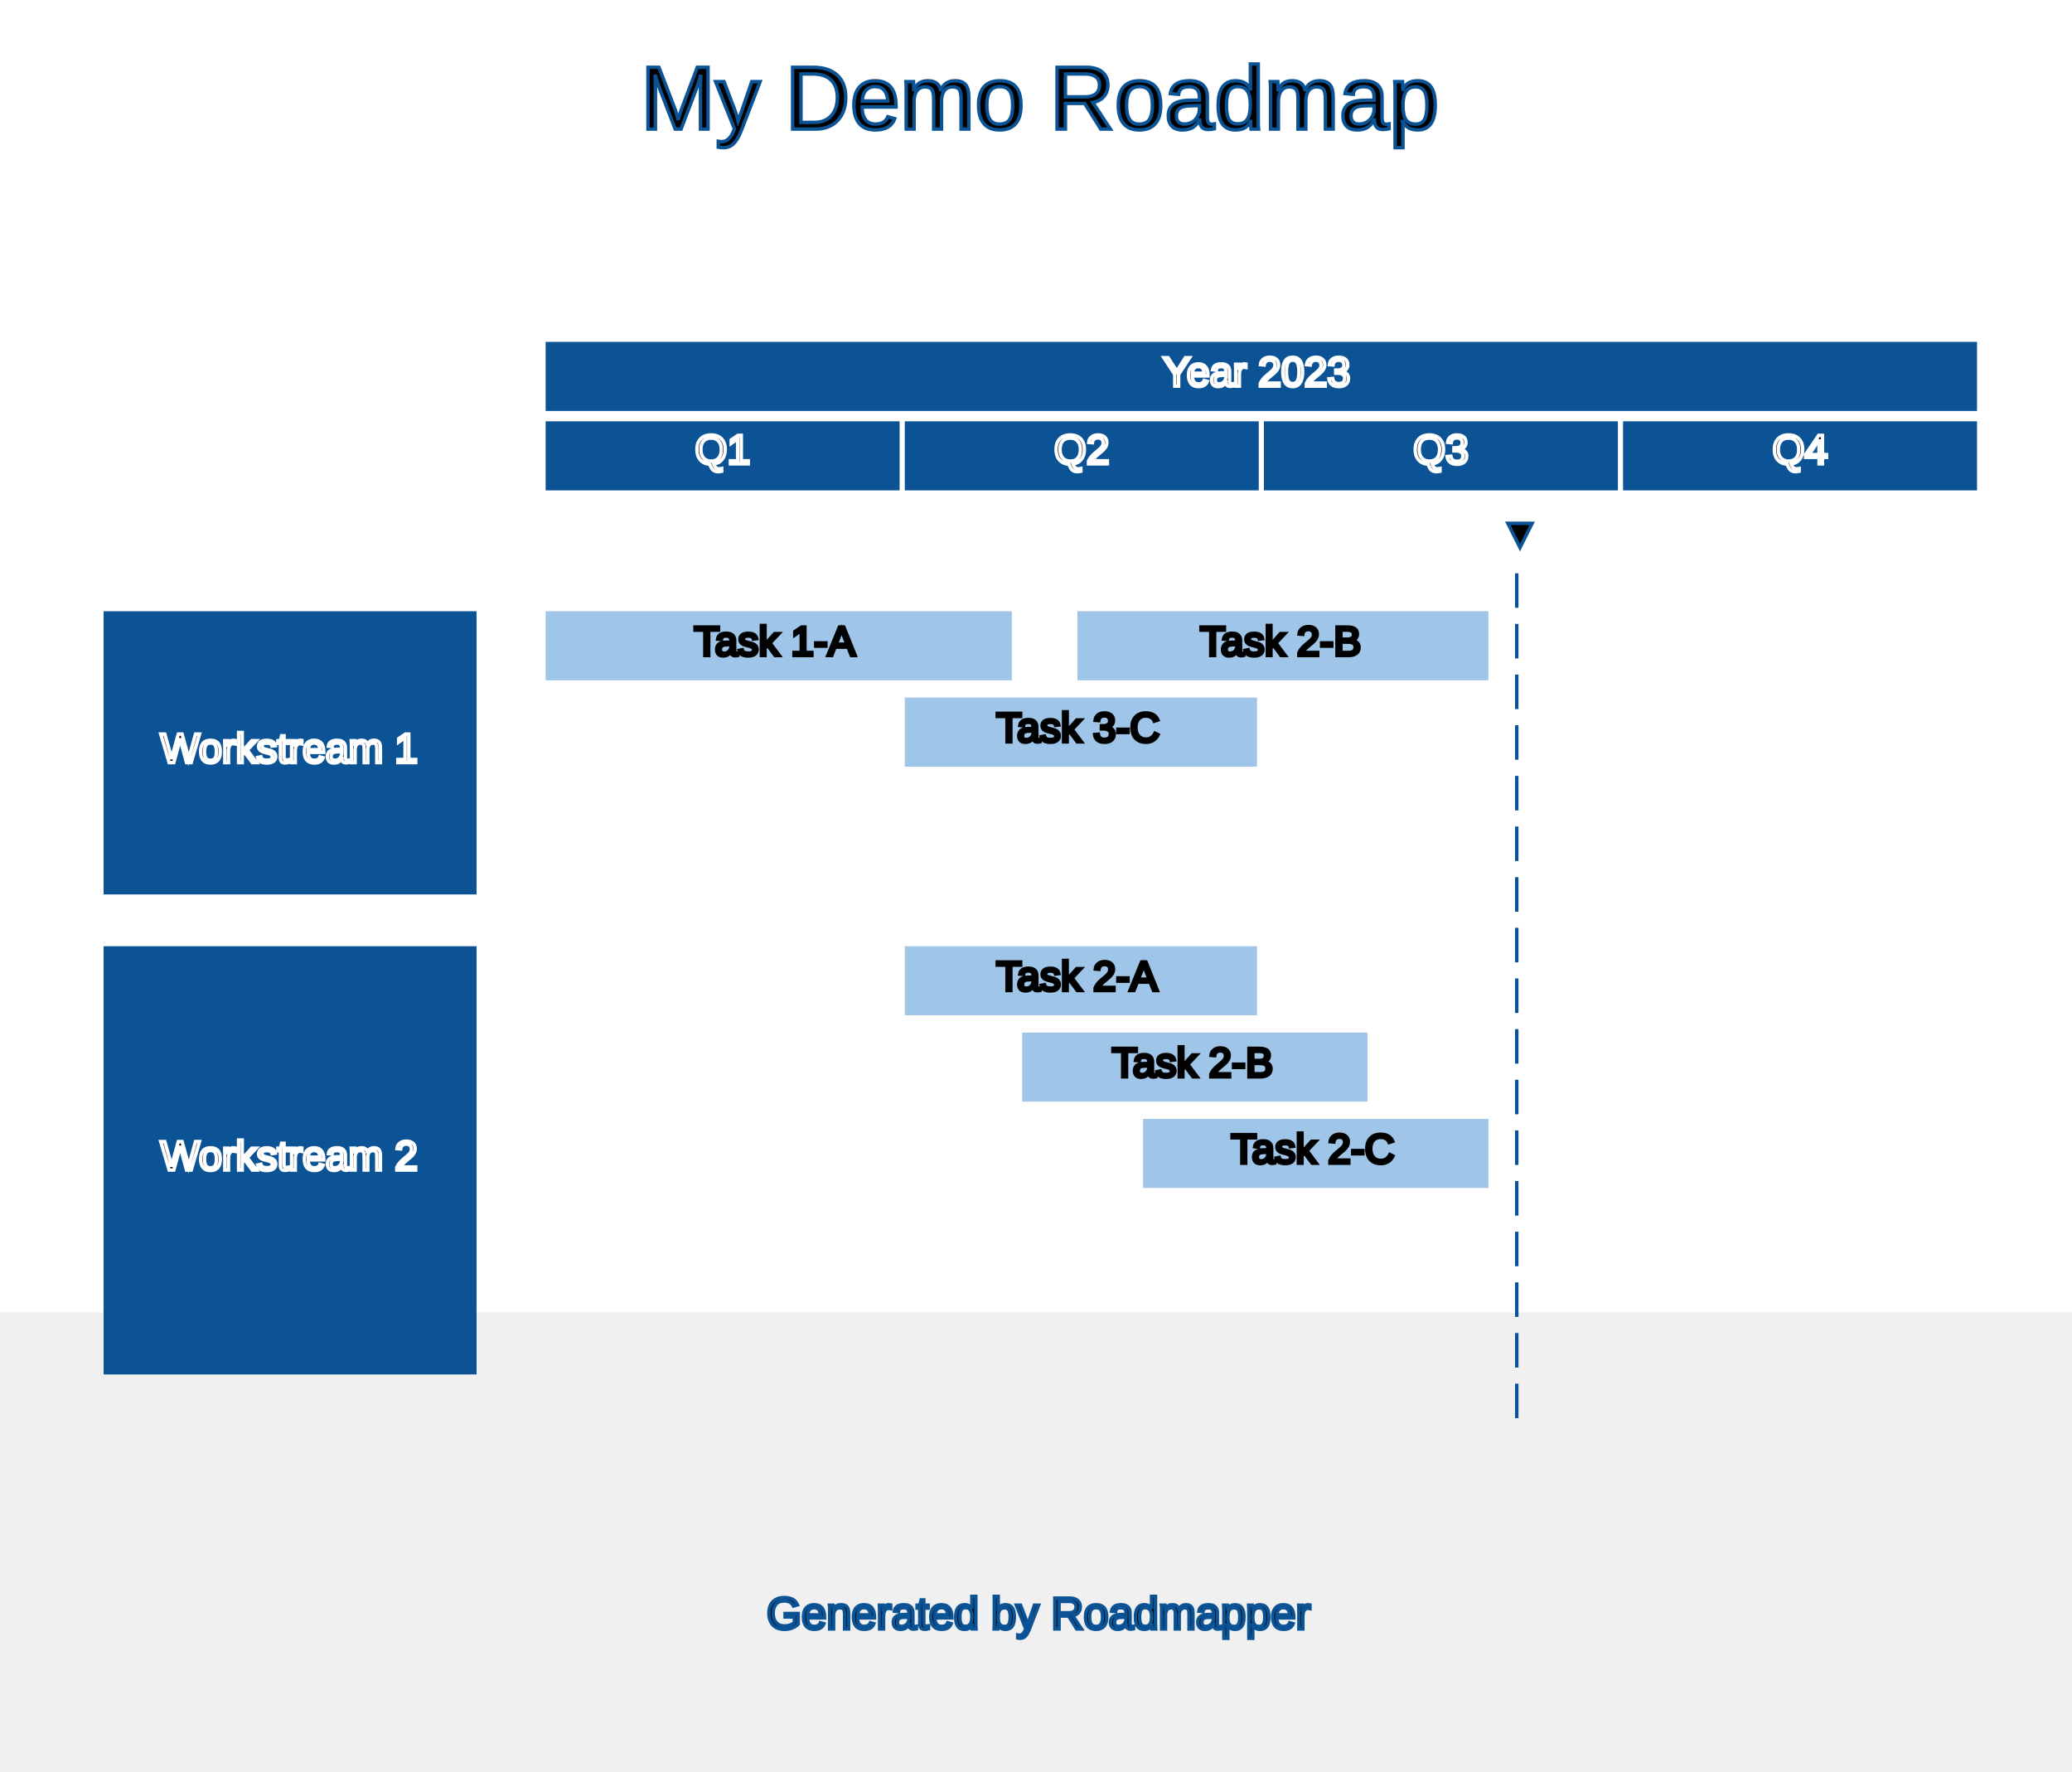
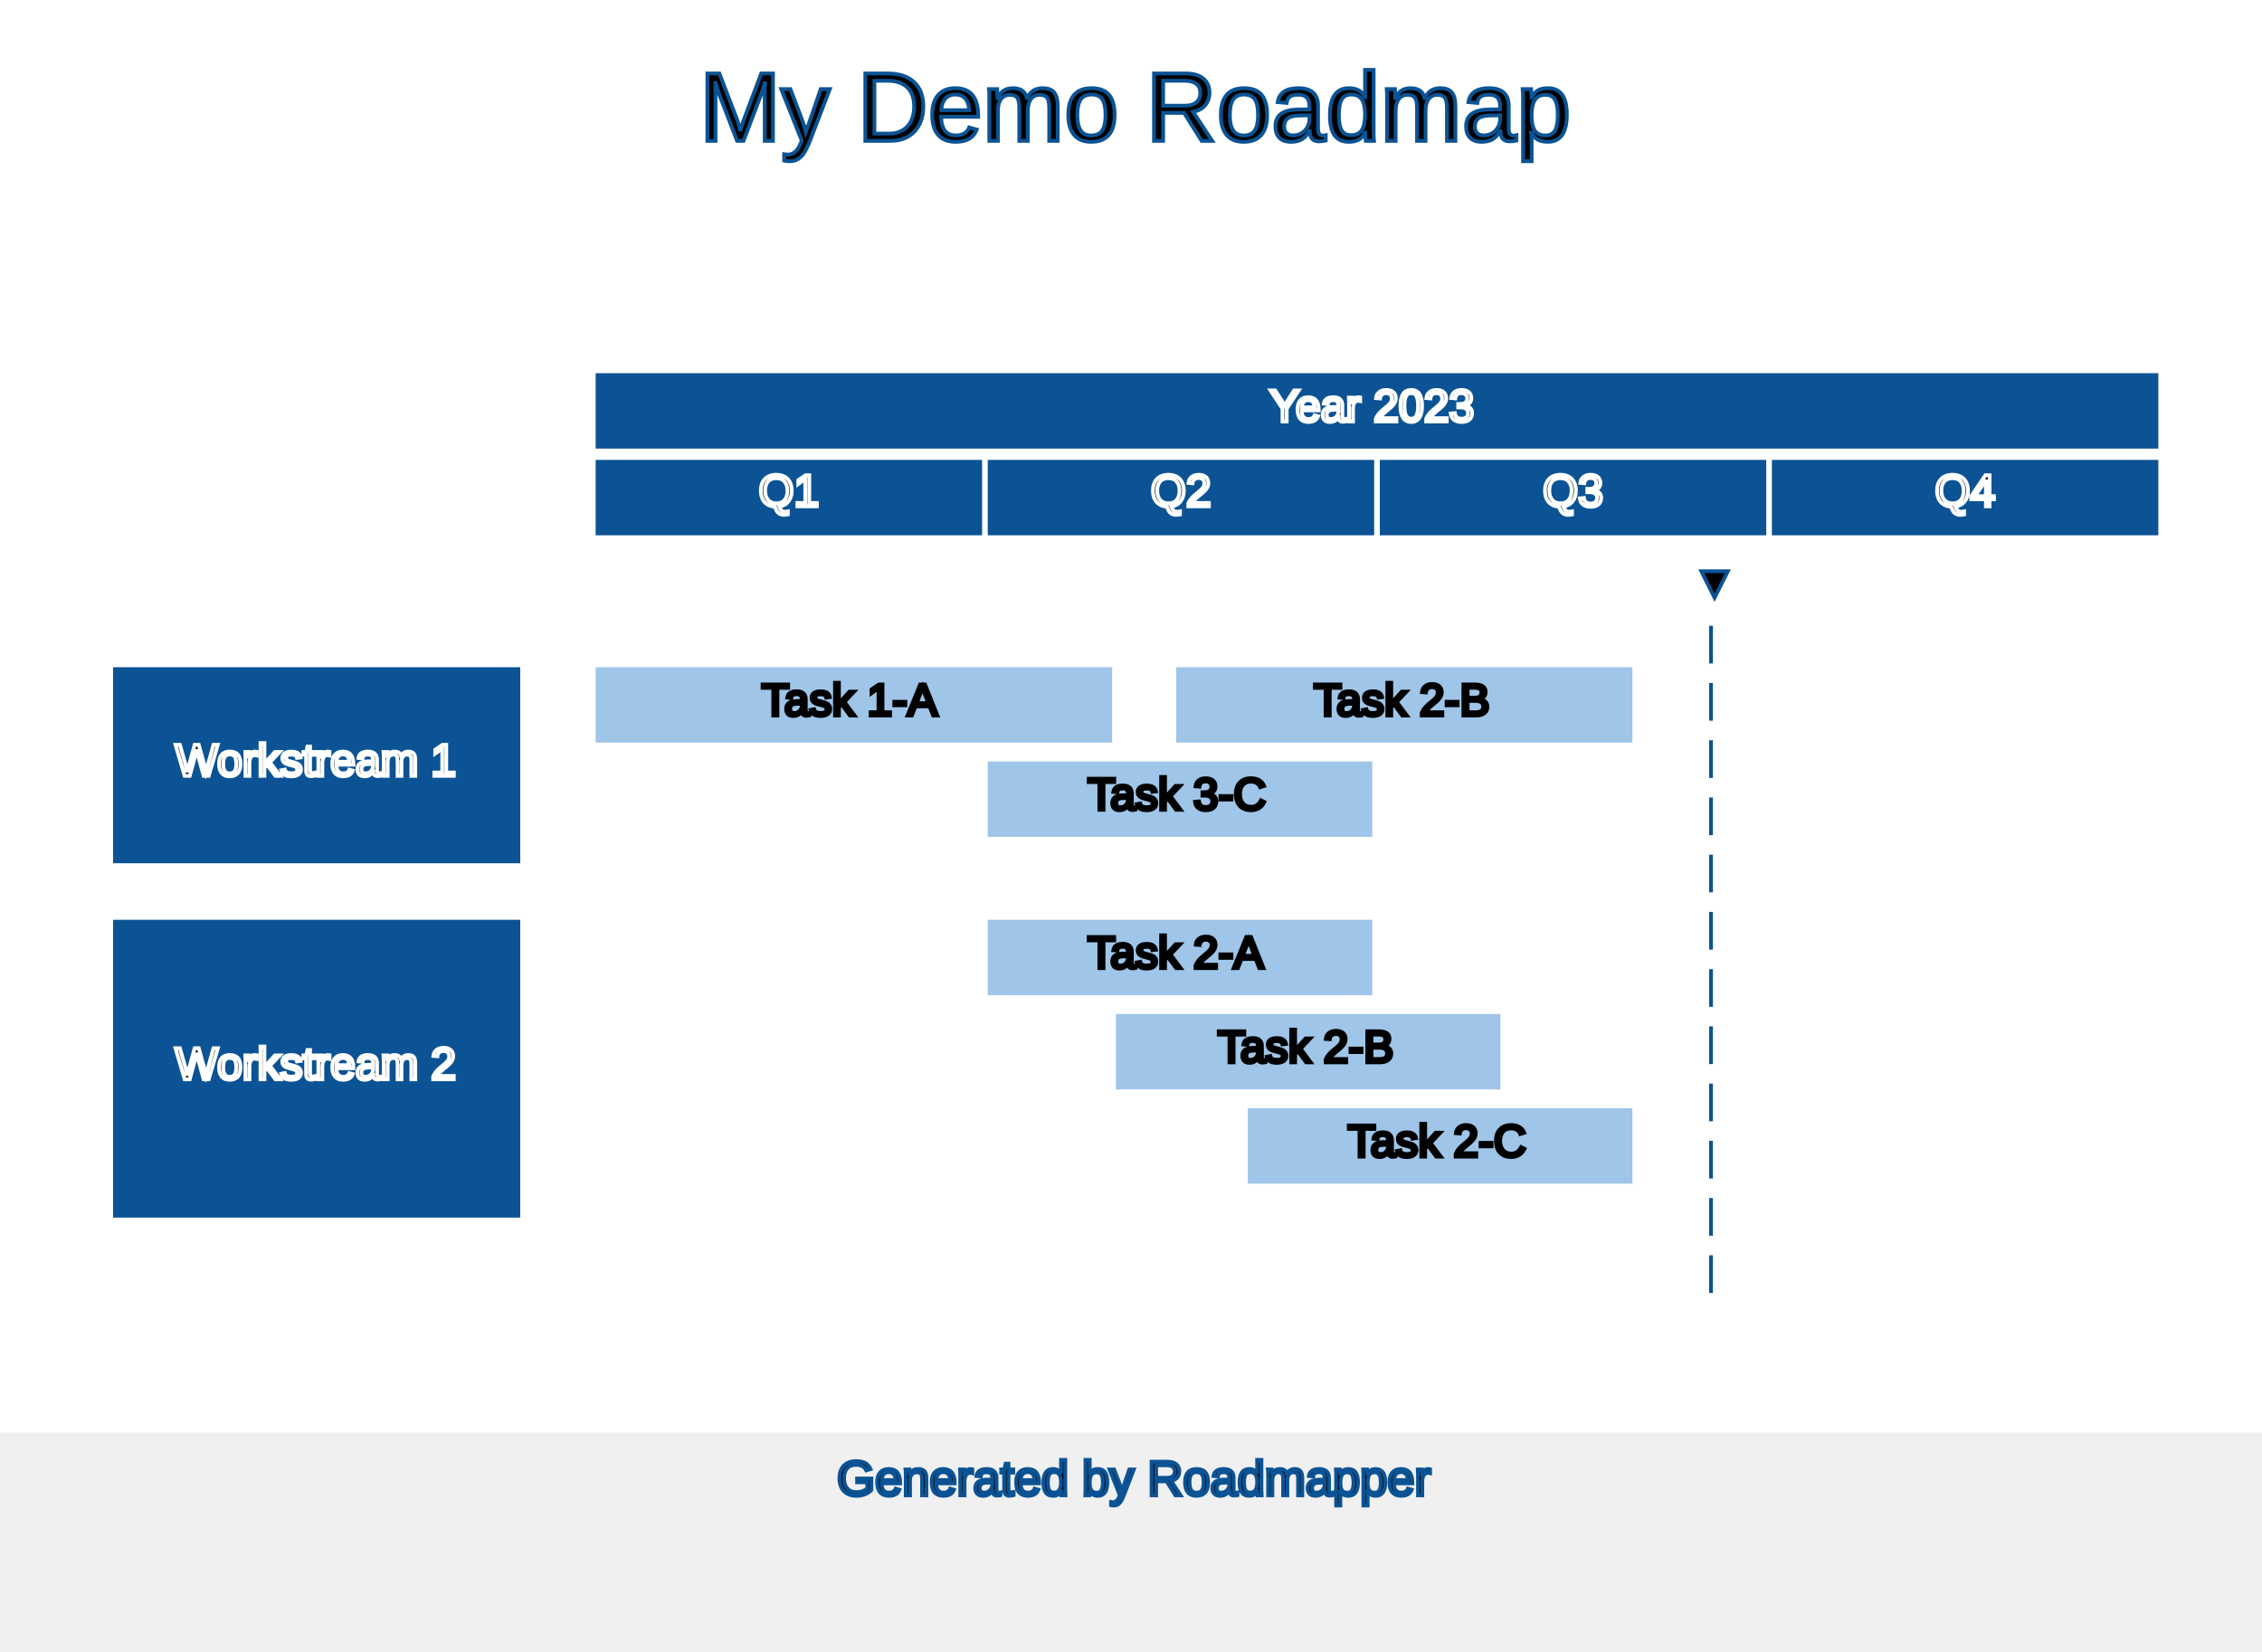
- <svg xmlns="http://www.w3.org/2000/svg" width="600" height="513" viewBox="0 0 600 513">
+ <svg xmlns="http://www.w3.org/2000/svg" width="600" height="438" viewBox="0 0 600 438">
  <defs>
</defs>
  <rect x="0" y="0" width="600" height="380" fill="#FFFFFF" />
  <text x="185.5" y="30" font-size="26" text-anchor="start" dominant-baseline="middle" font-family="Arial" stroke="#0B5394">My Demo Roadmap</text>
  <rect x="158.0" y="99" width="414.5" height="20" fill="#0B5394" />
  <text x="336.75" y="103.5" font-size="12" stroke="#FFFFFF" text-anchor="start" dominant-baseline="hanging" font-family="Arial">Year 2023</text>
  <rect x="158.0" y="122" width="102.5" height="20" fill="#0B5394" />
  <text x="201.25" y="126.0" font-size="12" stroke="#FFFFFF" text-anchor="start" dominant-baseline="hanging" font-family="Arial">Q1</text>
  <rect x="262.0" y="122" width="102.5" height="20" fill="#0B5394" />
  <text x="305.25" y="126.0" font-size="12" stroke="#FFFFFF" text-anchor="start" dominant-baseline="hanging" font-family="Arial">Q2</text>
  <rect x="366.0" y="122" width="102.5" height="20" fill="#0B5394" />
  <text x="409.25" y="126.0" font-size="12" stroke="#FFFFFF" text-anchor="start" dominant-baseline="hanging" font-family="Arial">Q3</text>
  <rect x="470.0" y="122" width="102.5" height="20" fill="#0B5394" />
  <text x="513.25" y="126.0" font-size="12" stroke="#FFFFFF" text-anchor="start" dominant-baseline="hanging" font-family="Arial">Q4</text>
-   <path d="M261.0,142 L261.0,408" width="1" fill="(230, 230, 230, 12750)" />
-   <path d="M365.0,142 L365.0,408" width="1" fill="(230, 230, 230, 12750)" />
-   <path d="M469.0,142 L469.0,408" width="1" fill="(230, 230, 230, 12750)" />
-   <rect x="30" y="177" width="108.0" height="82" fill="#0B5394" />
-   <text x="46.5" y="212.5" font-size="12" stroke="#FFFFFF" text-anchor="start" dominant-baseline="hanging" font-family="Arial">Workstream 1</text>
-   <rect x="158" y="177" width="135" height="20" fill="#9FC5E8" />
-   <text x="201.0" y="181.5" font-size="12" stroke="#000000" text-anchor="start" dominant-baseline="hanging" font-family="Arial">Task 1-A</text>
-   <rect x="312" y="177" width="119" height="20" fill="#9FC5E8" />
-   <text x="347.5" y="181.5" font-size="12" stroke="#000000" text-anchor="start" dominant-baseline="hanging" font-family="Arial">Task 2-B</text>
+   <path d="M261.0,142 L261.0,333" width="1" fill="(230, 230, 230, 12750)" />
+   <path d="M365.0,142 L365.0,333" width="1" fill="(230, 230, 230, 12750)" />
+   <path d="M469.0,142 L469.0,333" width="1" fill="(230, 230, 230, 12750)" />
+   <rect x="30" y="177" width="108.0" height="52" fill="#0B5394" />
+   <text x="46.5" y="197.5" font-size="12" stroke="#FFFFFF" text-anchor="start" dominant-baseline="hanging" font-family="Arial">Workstream 1</text>
+   <rect x="158" y="177" width="137" height="20" fill="#9FC5E8" />
+   <text x="202.0" y="181.5" font-size="12" stroke="#000000" text-anchor="start" dominant-baseline="hanging" font-family="Arial">Task 1-A</text>
+   <rect x="312" y="177" width="121" height="20" fill="#9FC5E8" />
+   <text x="348.5" y="181.5" font-size="12" stroke="#000000" text-anchor="start" dominant-baseline="hanging" font-family="Arial">Task 2-B</text>
  <rect x="262" y="202" width="102" height="20" fill="#9FC5E8" />
  <text x="288.5" y="206.5" font-size="12" stroke="#000000" text-anchor="start" dominant-baseline="hanging" font-family="Arial">Task 3-C</text>
-   <rect x="30" y="274" width="108.0" height="124" fill="#0B5394" />
-   <text x="46.5" y="330.5" font-size="12" stroke="#FFFFFF" text-anchor="start" dominant-baseline="hanging" font-family="Arial">Workstream 2</text>
-   <rect x="262" y="274" width="102" height="20" fill="#9FC5E8" />
-   <text x="288.5" y="278.5" font-size="12" stroke="#000000" text-anchor="start" dominant-baseline="hanging" font-family="Arial">Task 2-A</text>
-   <rect x="296" y="299" width="100" height="20" fill="#9FC5E8" />
-   <text x="322.0" y="303.5" font-size="12" stroke="#000000" text-anchor="start" dominant-baseline="hanging" font-family="Arial">Task 2-B</text>
-   <rect x="331" y="324" width="100" height="20" fill="#9FC5E8" />
-   <text x="356.5" y="328.5" font-size="12" stroke="#000000" text-anchor="start" dominant-baseline="hanging" font-family="Arial">Task 2-C</text>
-   <text x="434.214" y="155" font-size="12" text-anchor="start" dominant-baseline="middle" font-family="Arial" stroke="#0B5394">▼</text>
-   <path d="M439.214,166.0 L439.214,176.0" stroke="#0B5394" />
-   <path d="M439.214,180.667 L439.214,190.667" stroke="#0B5394" />
-   <path d="M439.214,195.333 L439.214,205.333" stroke="#0B5394" />
-   <path d="M439.214,210.0 L439.214,220.0" stroke="#0B5394" />
-   <path d="M439.214,224.667 L439.214,234.667" stroke="#0B5394" />
-   <path d="M439.214,239.333 L439.214,249.333" stroke="#0B5394" />
-   <path d="M439.214,254.0 L439.214,264.0" stroke="#0B5394" />
-   <path d="M439.214,268.667 L439.214,278.667" stroke="#0B5394" />
-   <path d="M439.214,283.333 L439.214,293.333" stroke="#0B5394" />
-   <path d="M439.214,298.0 L439.214,308.0" stroke="#0B5394" />
-   <path d="M439.214,312.667 L439.214,322.667" stroke="#0B5394" />
-   <path d="M439.214,327.333 L439.214,337.333" stroke="#0B5394" />
-   <path d="M439.214,342.0 L439.214,352.0" stroke="#0B5394" />
-   <path d="M439.214,356.667 L439.214,366.667" stroke="#0B5394" />
-   <path d="M439.214,371.333 L439.214,381.333" stroke="#0B5394" />
-   <path d="M439.214,386.0 L439.214,396.0" stroke="#0B5394" />
-   <path d="M439.214,400.667 L439.214,410.667" stroke="#0B5394" />
-   <text x="222.0" y="468" font-size="13" text-anchor="start" dominant-baseline="middle" font-family="Arial" stroke="#0B5394">Generated by Roadmapper</text>
+   <rect x="30" y="244" width="108.0" height="79" fill="#0B5394" />
+   <text x="46.5" y="278.0" font-size="12" stroke="#FFFFFF" text-anchor="start" dominant-baseline="hanging" font-family="Arial">Workstream 2</text>
+   <rect x="262" y="244" width="102" height="20" fill="#9FC5E8" />
+   <text x="288.5" y="248.5" font-size="12" stroke="#000000" text-anchor="start" dominant-baseline="hanging" font-family="Arial">Task 2-A</text>
+   <rect x="296" y="269" width="102" height="20" fill="#9FC5E8" />
+   <text x="323.0" y="273.5" font-size="12" stroke="#000000" text-anchor="start" dominant-baseline="hanging" font-family="Arial">Task 2-B</text>
+   <rect x="331" y="294" width="102" height="20" fill="#9FC5E8" />
+   <text x="357.5" y="298.5" font-size="12" stroke="#000000" text-anchor="start" dominant-baseline="hanging" font-family="Arial">Task 2-C</text>
+   <text x="448.857" y="155" font-size="12" text-anchor="start" dominant-baseline="middle" font-family="Arial" stroke="#0B5394">▼</text>
+   <path d="M453.857,166.0 L453.857,176.0" stroke="#0B5394" />
+   <path d="M453.857,181.182 L453.857,191.182" stroke="#0B5394" />
+   <path d="M453.857,196.364 L453.857,206.364" stroke="#0B5394" />
+   <path d="M453.857,211.545 L453.857,221.545" stroke="#0B5394" />
+   <path d="M453.857,226.727 L453.857,236.727" stroke="#0B5394" />
+   <path d="M453.857,241.909 L453.857,251.909" stroke="#0B5394" />
+   <path d="M453.857,257.091 L453.857,267.091" stroke="#0B5394" />
+   <path d="M453.857,272.273 L453.857,282.273" stroke="#0B5394" />
+   <path d="M453.857,287.455 L453.857,297.455" stroke="#0B5394" />
+   <path d="M453.857,302.636 L453.857,312.636" stroke="#0B5394" />
+   <path d="M453.857,317.818 L453.857,327.818" stroke="#0B5394" />
+   <path d="M453.857,333.0 L453.857,343.0" stroke="#0B5394" />
+   <text x="222.0" y="393" font-size="13" text-anchor="start" dominant-baseline="middle" font-family="Arial" stroke="#0B5394">Generated by Roadmapper</text>
</svg>
